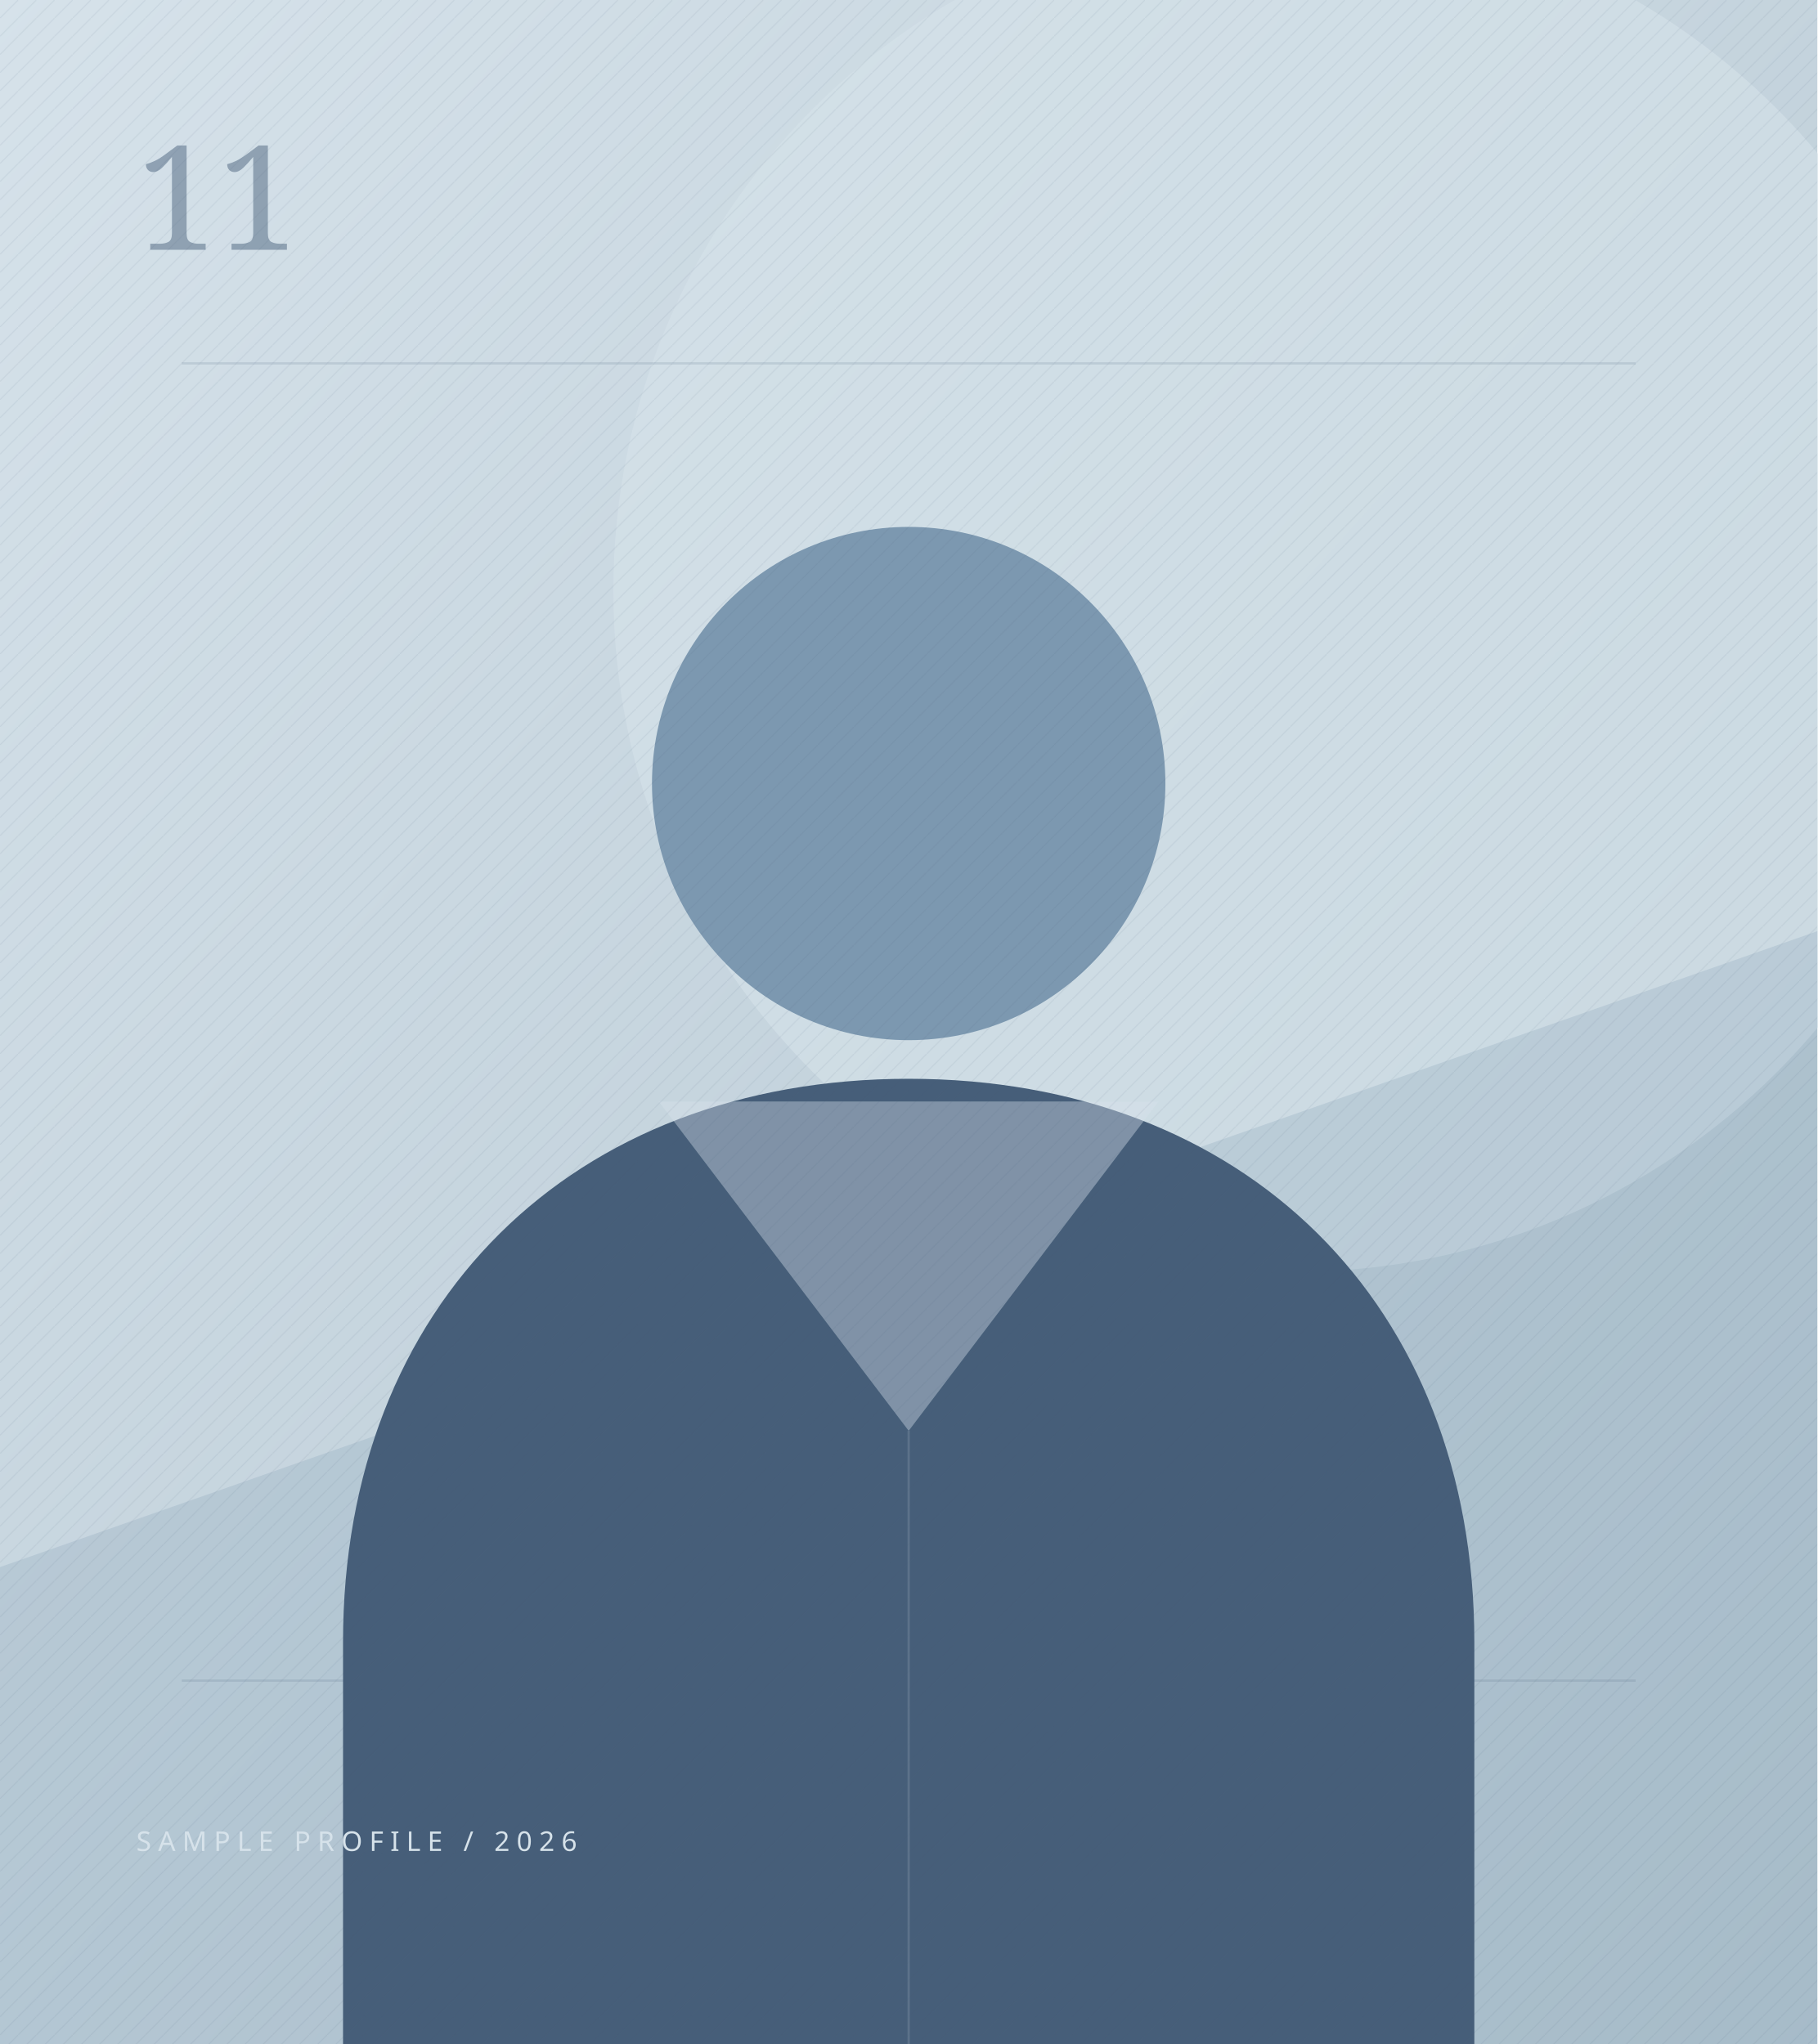
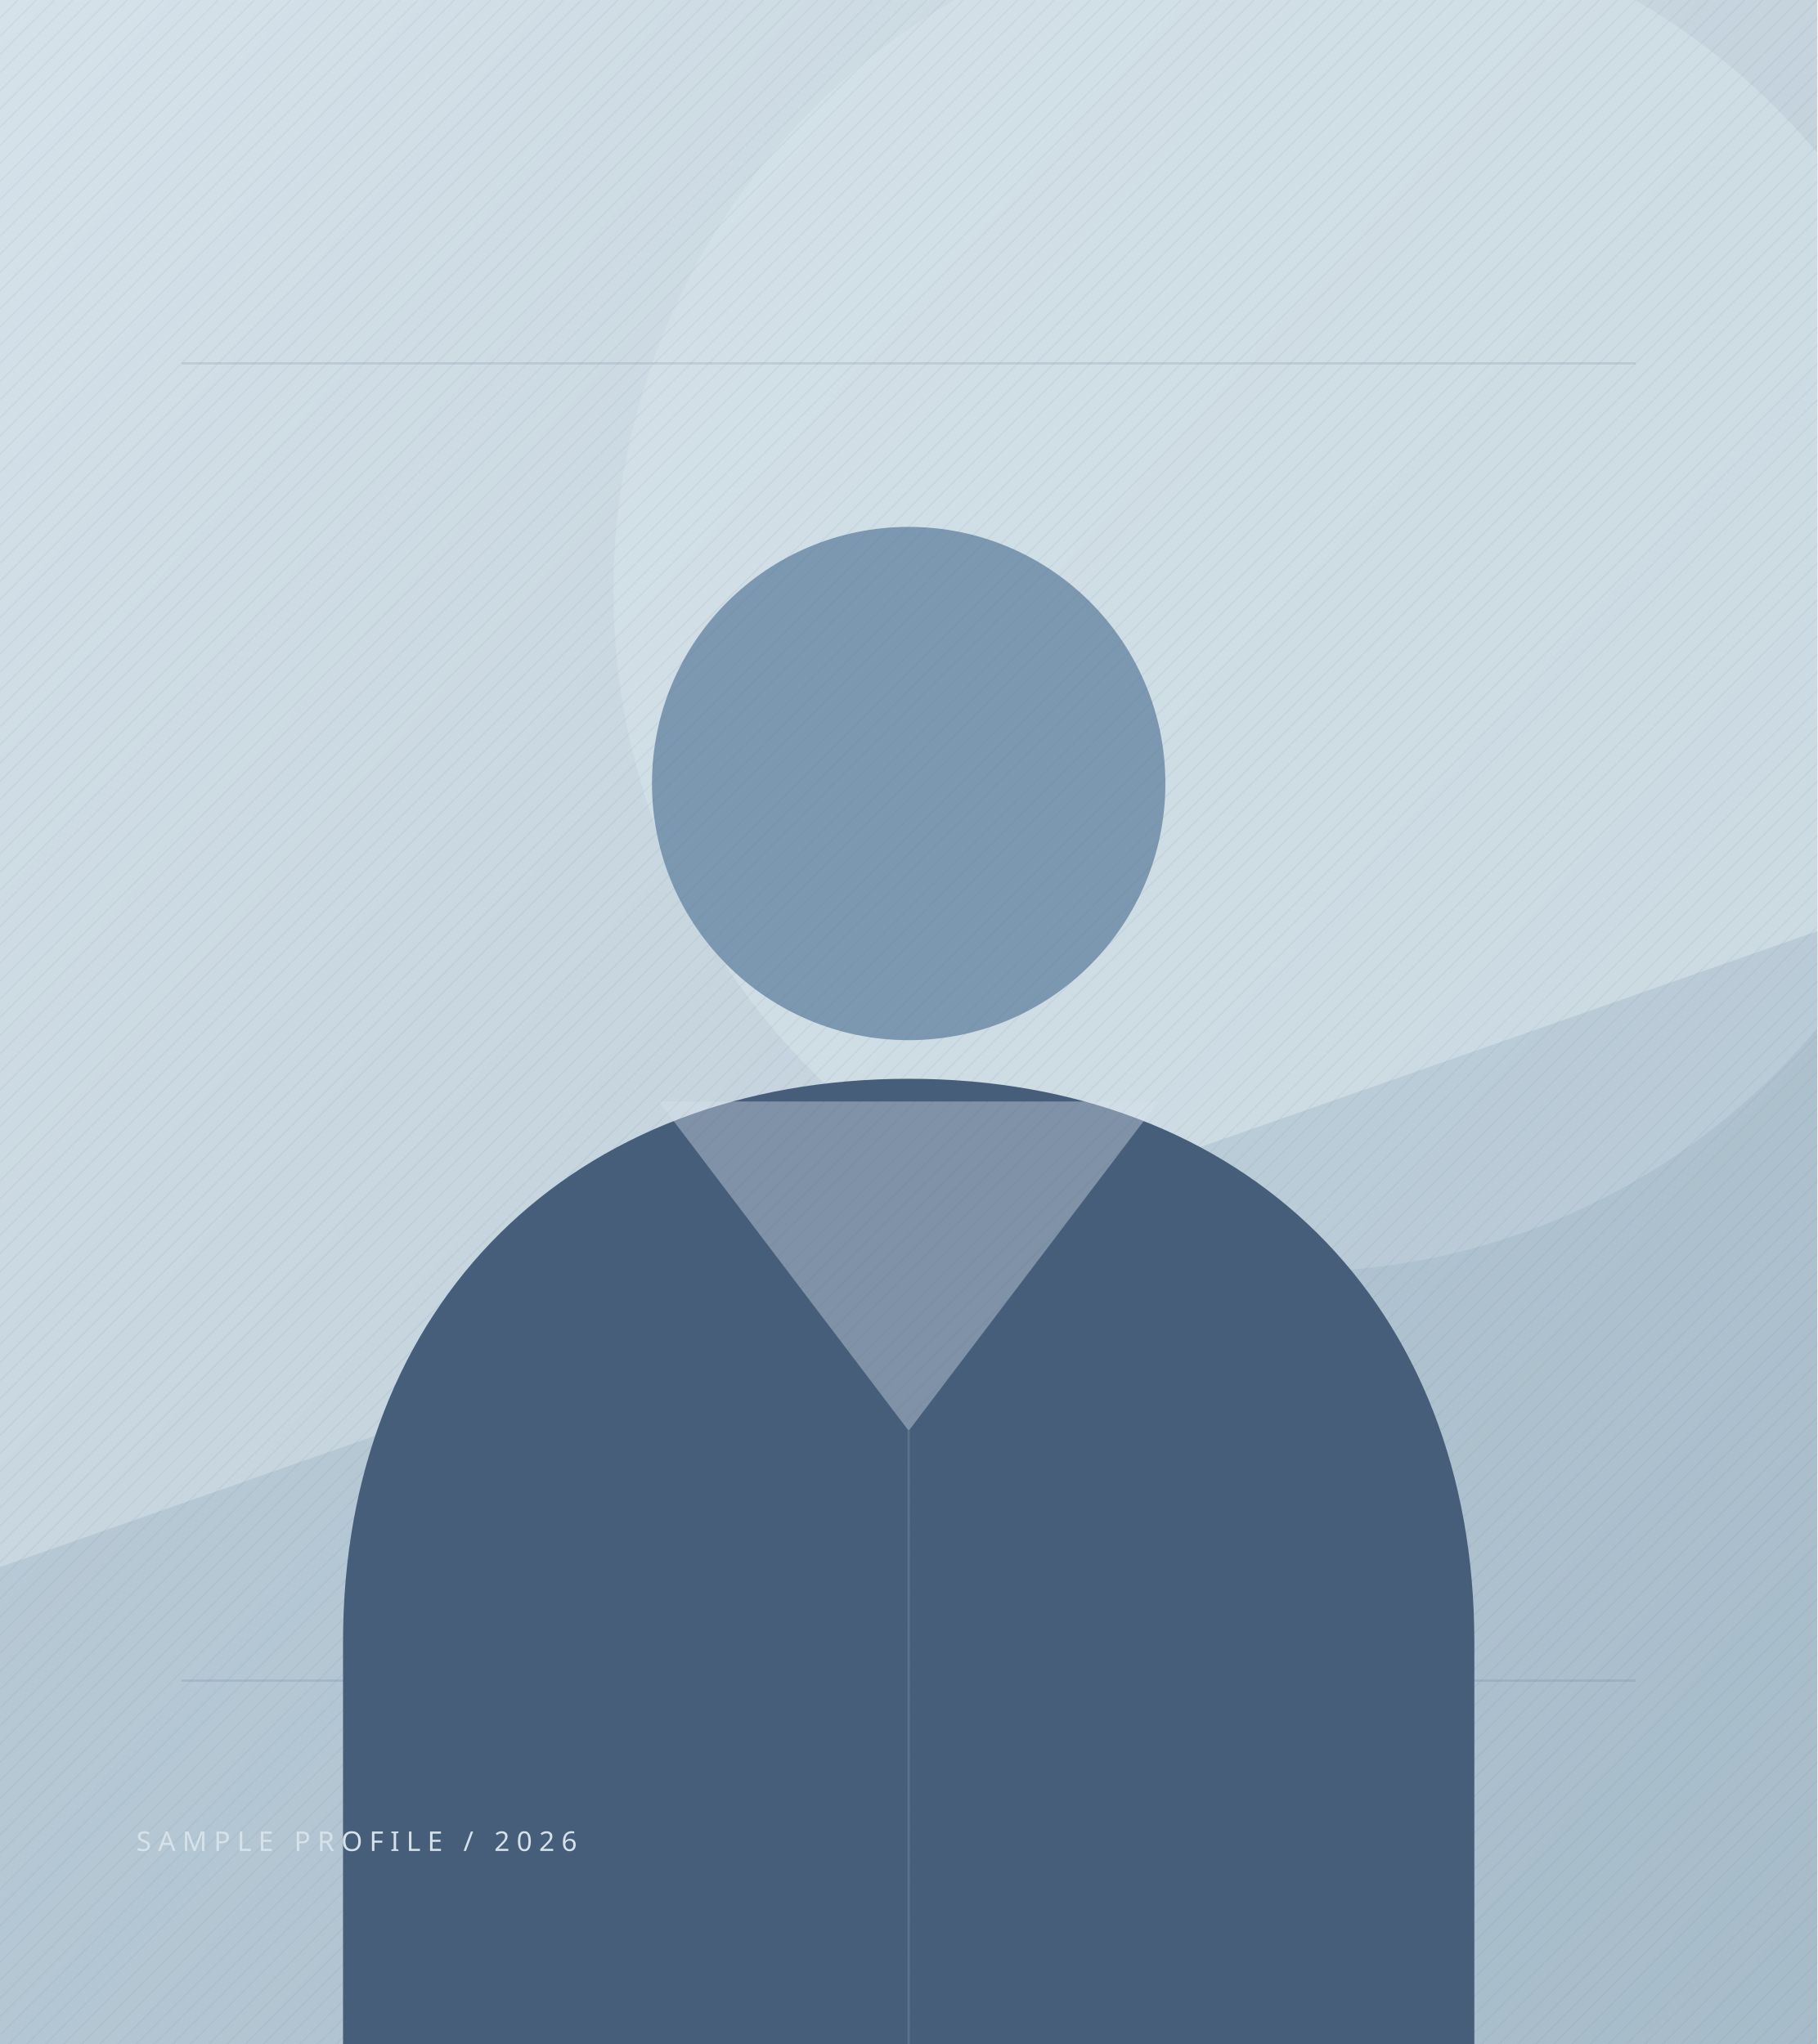
<svg xmlns="http://www.w3.org/2000/svg" viewBox="0 0 800 900">
  <defs>
    <linearGradient id="bg" x2="1" y2="1">
      <stop stop-color="#d6e2ea" />
      <stop offset="1" stop-color="#b3c5d0" />
    </linearGradient>
    <pattern id="lines" width="8" height="8" patternUnits="userSpaceOnUse">
      <path d="M0 8L8 0" stroke="#465e79" stroke-width=".5" opacity=".08" />
    </pattern>
  </defs>
  <rect width="800" height="900" fill="url(#bg)" />
  <circle cx="570" cy="260" r="300" fill="#d6e2ea" opacity=".6" />
  <path d="M0 690L800 410V900H0Z" fill="#7c98b0" opacity=".23" />
-   <text x="60" y="110" fill="#465e79" font-family="Georgia,serif" font-size="64" opacity=".48">11</text>
  <path d="M80 160H720M80 740H720" stroke="#465e79" opacity=".15" />
  <circle cx="400" cy="345" r="113" fill="#7c98b0" />
  <path d="M151 900V723c0-149 101-248 249-248s249 99 249 248v177" fill="#465e79" />
  <path d="M290 485L400 630 510 485" fill="#d6e2ea" opacity=".4" />
  <path d="M400 630V900" stroke="#d6e2ea" opacity=".15" />
  <rect width="800" height="900" fill="url(#lines)" />
  <text x="60" y="815" fill="#d6e2ea" font-size="12" letter-spacing="3" font-family="sans-serif">SAMPLE PROFILE / 2026</text>
</svg>
